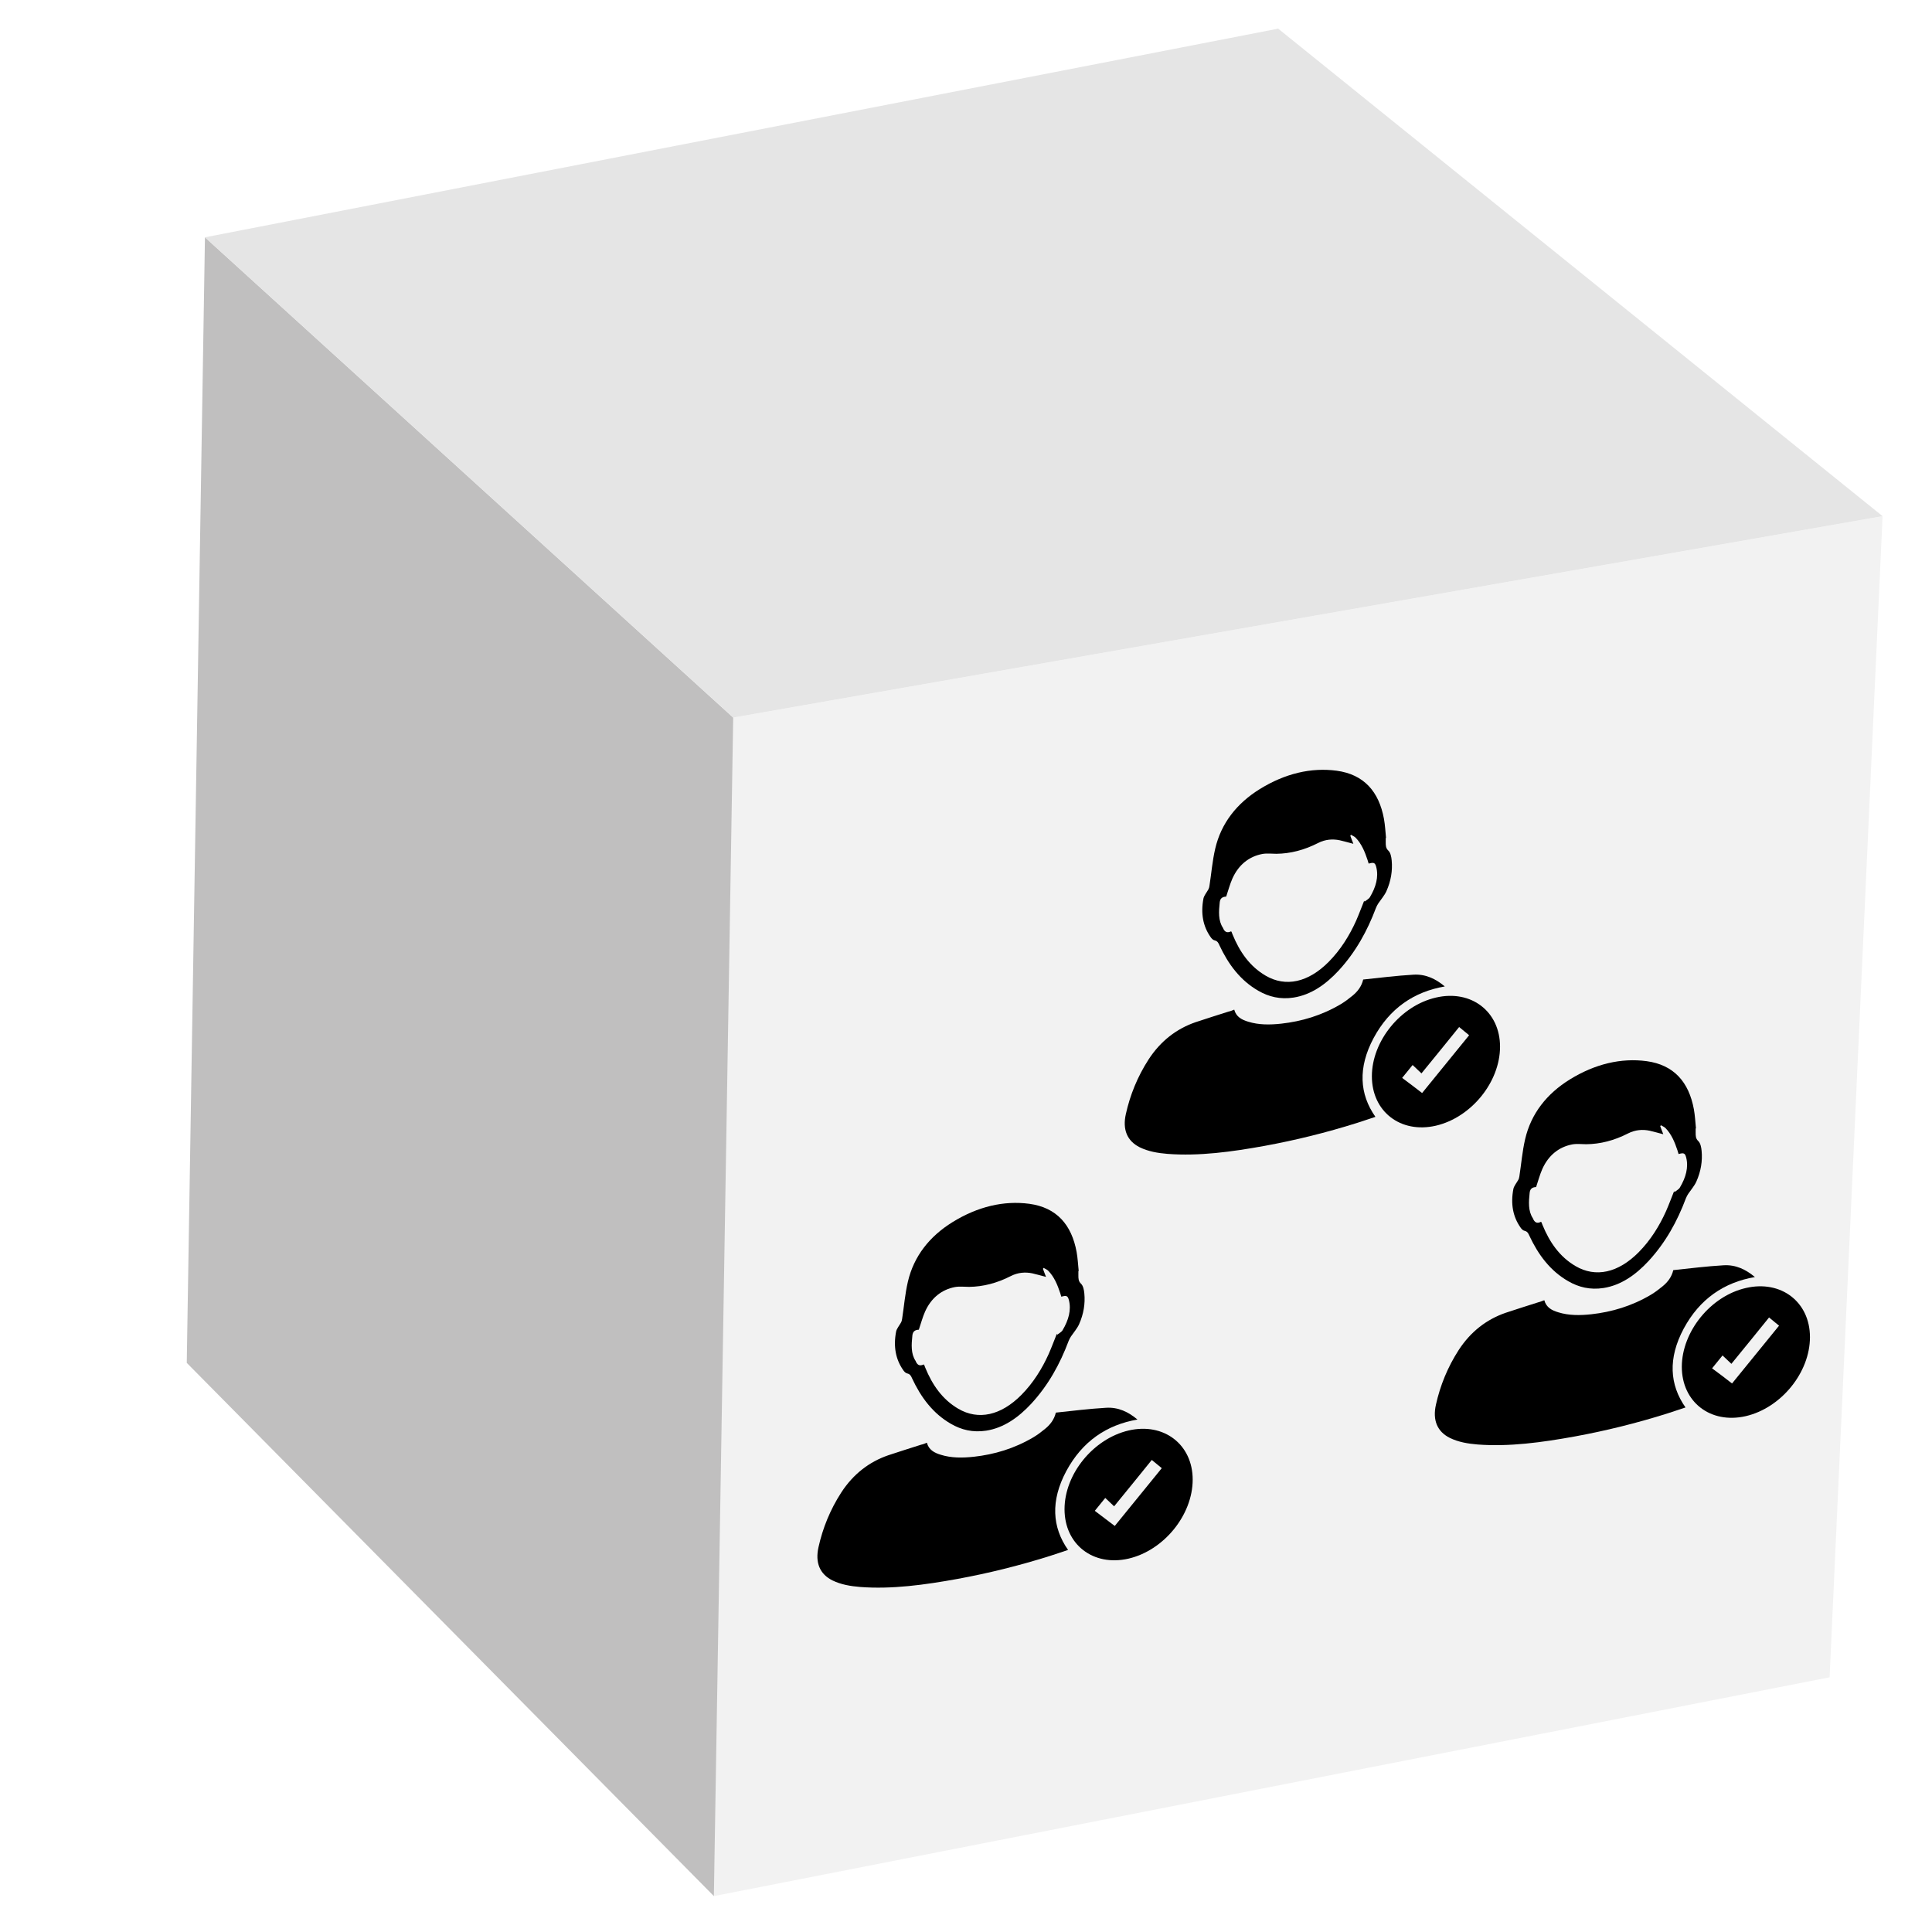
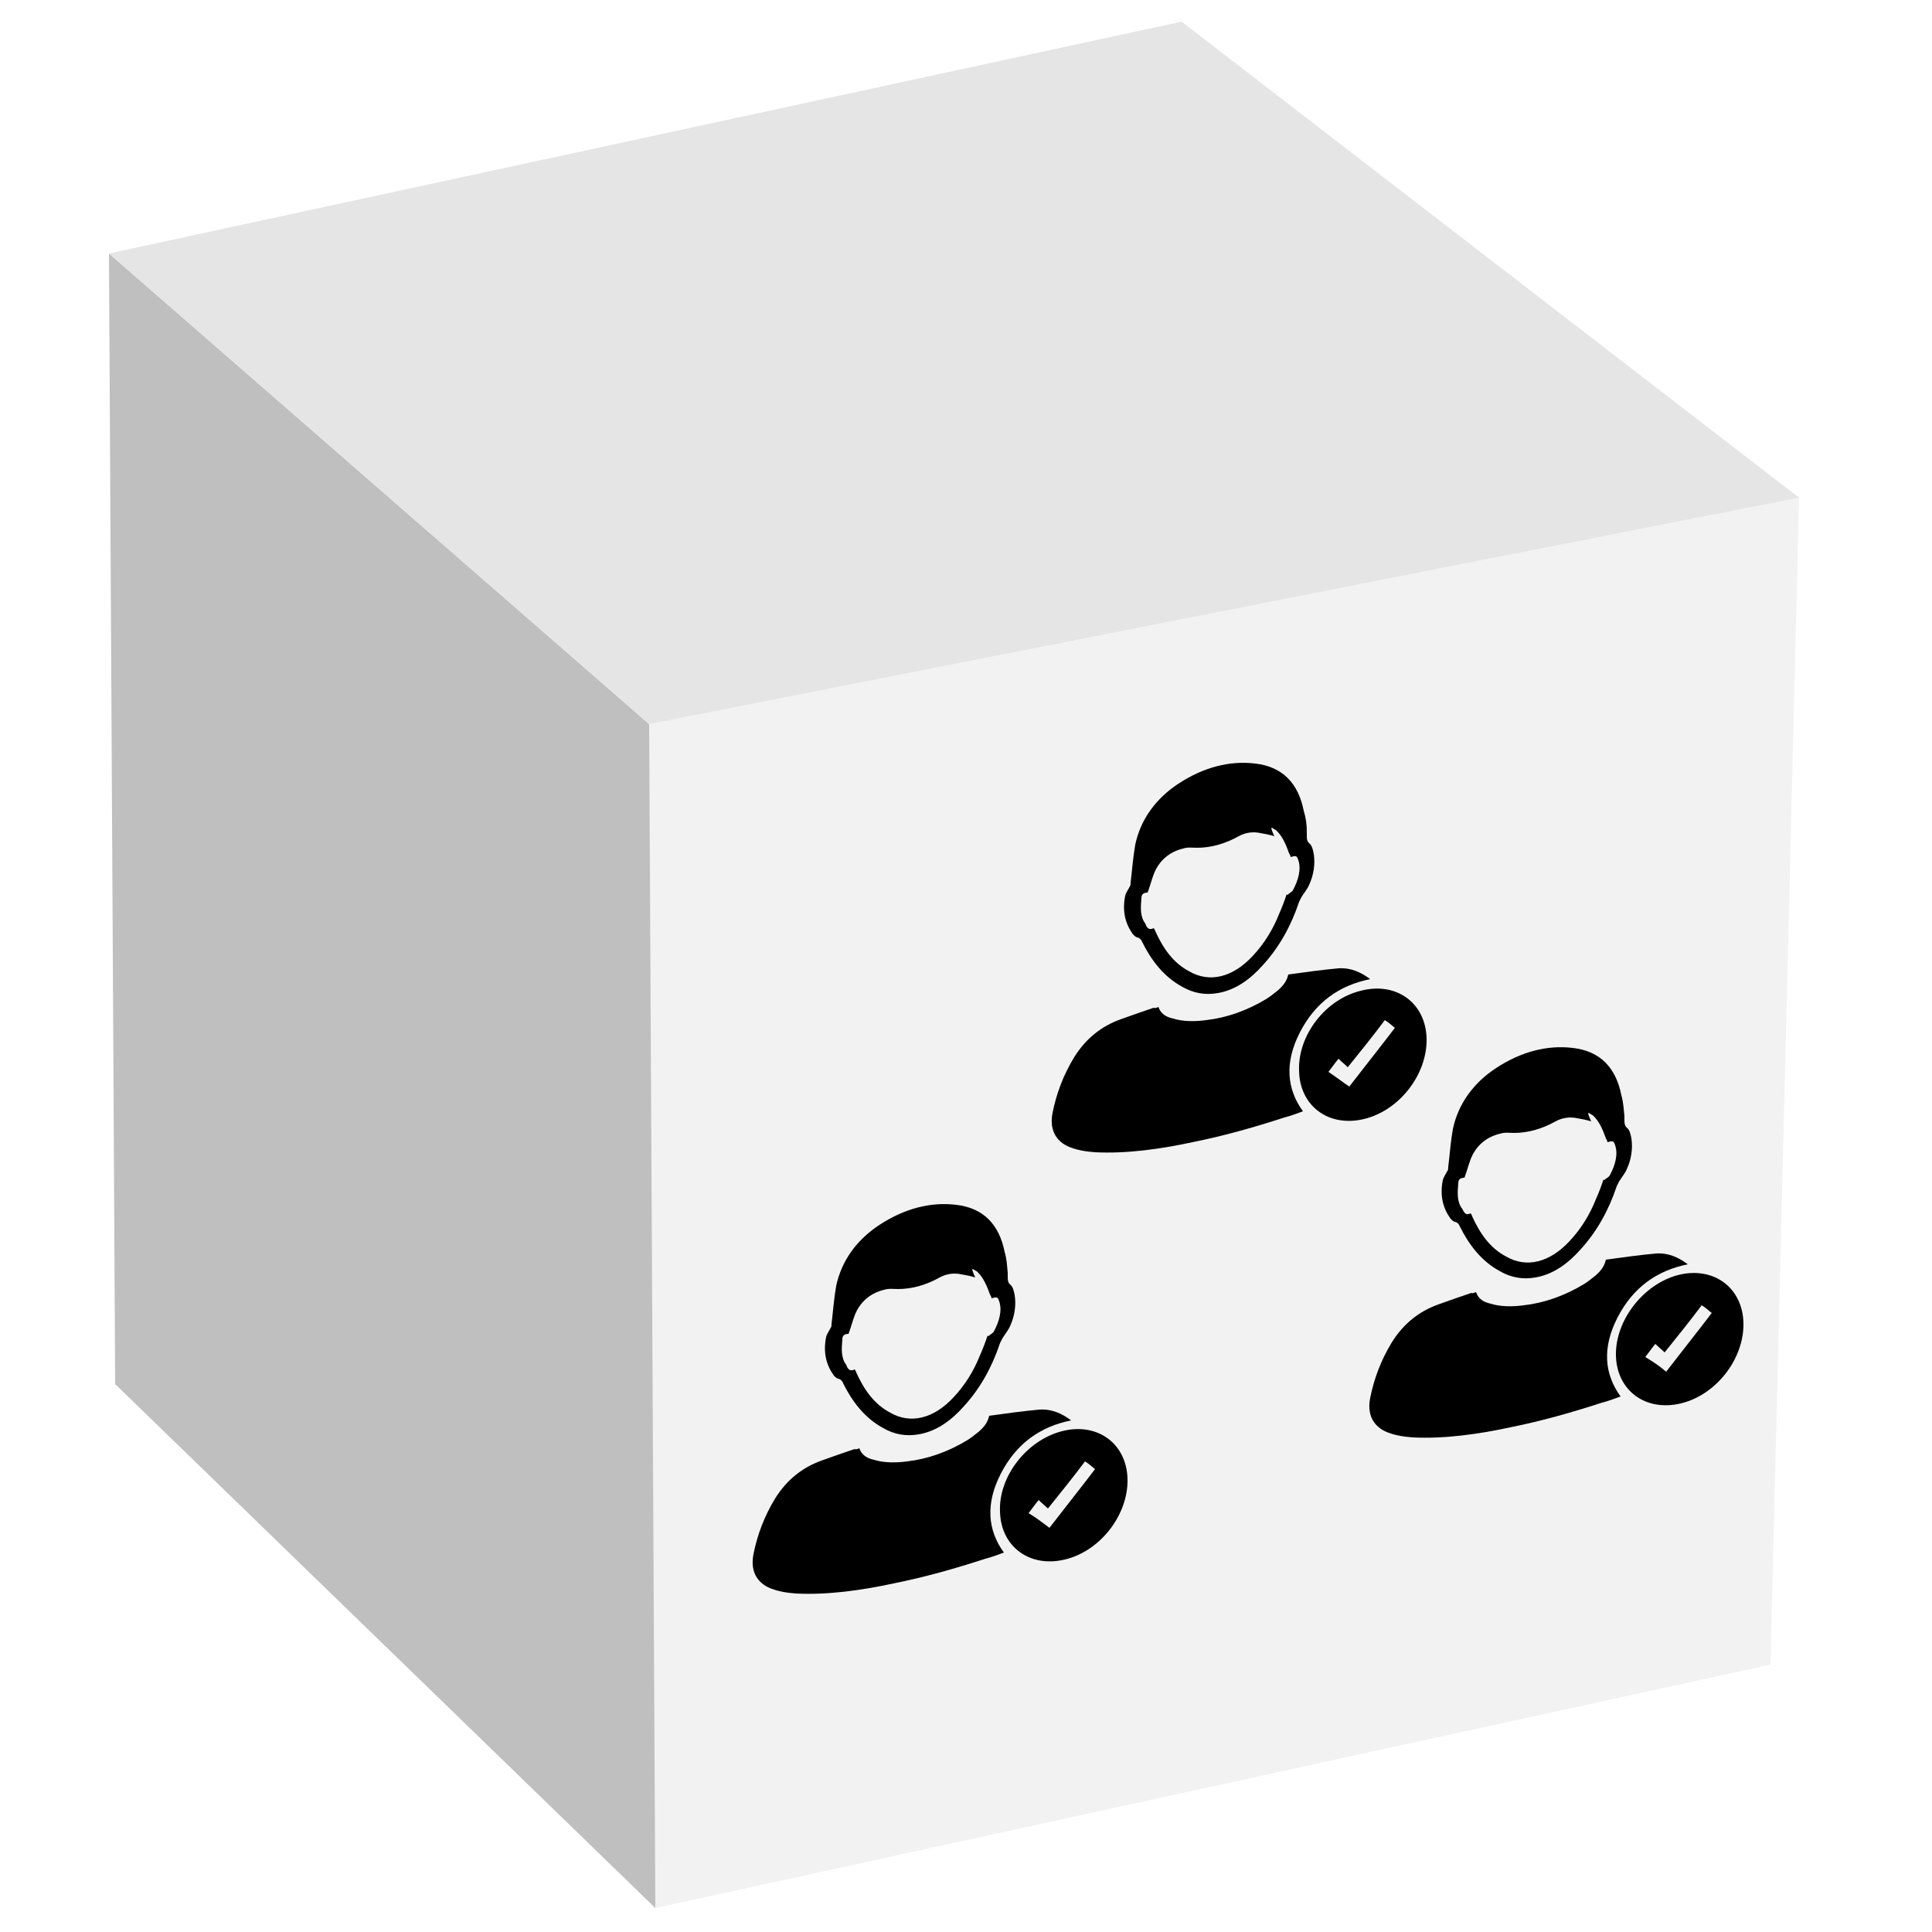
- <svg xmlns="http://www.w3.org/2000/svg" version="1.1" id="Layer_1" x="0px" y="0px" viewBox="0 0 1200 1200" style="enable-background:new 0 0 1200 1200;" xml:space="preserve">
+ <svg xmlns="http://www.w3.org/2000/svg" version="1.1" id="Layer_1" x="0px" y="0px" viewBox="1060 -110 250 250" style="enable-background:new 1060 -110 250 250;" xml:space="preserve">
  <style type="text/css">
	.st0{fill:#F2F2F2;}
	.st1{fill:#C0BFBF;}
	.st2{fill:#E5E5E5;}
</style>
  <g id="XMLID_27_">
    <g id="XMLID_10335_">
-       <polygon id="XMLID_14868_" class="st0" points="1169.3,320.6 1136.4,1041.8 443.4,1177.7 344.6,745.9 455.4,445.7   " />
-       <polygon id="XMLID_12513_" class="st1" points="455.4,445.7 443.4,1177.7 116,846.5 127.3,147.4   " />
-       <polygon id="XMLID_12508_" class="st2" points="1169.3,320.6 455.4,445.7 127.3,147.4 793.9,17.8   " />
+       <polygon id="XMLID_14868_" class="st0" points="1292.8,-45.6 1289.1,105.4 1144.8,136.9 1122.2,47 1144,-16.3   " />
+       <polygon id="XMLID_12513_" class="st1" points="1144,-16.3 1144.8,136.9 1074.9,69.1 1074.1,-77.2   " />
+       <polygon id="XMLID_12508_" class="st2" points="1292.8,-45.6 1144,-16.3 1074.1,-77.2 1212.9,-107.2   " />
    </g>
    <g id="XMLID_16096_">
      <g id="XMLID_16121_">
-         <path id="XMLID_16094_" d="M575.7,896.1c1.2,4.5,4.7,6.3,8.7,7.5c6.4,2,13.4,2,20.6,1.2c12.5-1.4,24.9-5,36.9-12.1     c2.5-1.5,4.9-3.3,7.2-5.2c3.2-2.6,5.7-5.8,6.7-10.1c10.4-1.1,20.8-2.4,31.1-3c7.7-0.5,14,2.6,19.6,7.3     c-19.2,3.3-34.3,13.6-44.2,32c-9.9,18.5-8.8,34.9,1.1,49c-4,1.3-7.7,2.6-11.5,3.8c-19.1,6-38.1,10.7-57.2,14.2     c-20.4,3.7-40.8,6.5-60.4,5c-6.1-0.5-12-1.5-17.3-4.1c-7.8-3.9-10.8-11-8.6-20.7c2.6-11.7,7.2-23.2,14.2-34     c7.4-11.3,17.2-18.9,29.1-23c6.8-2.3,13.7-4.4,20.5-6.6C573.3,897.1,574.5,896.6,575.7,896.1z" />
-         <path id="XMLID_16127_" d="M669.8,789.5c0,0.9,0,1.7,0,2.6c0,2,0,3.7,1.6,5.2c1.4,1.3,1.9,3.9,2.1,6.1c0.6,6.3-0.4,12.7-3.3,19.2     c-1.2,2.6-3.3,5-5,7.5c-0.6,0.9-1.1,1.9-1.5,2.9c-5.3,14.1-12.5,27.3-23.2,38.9c-8,8.6-17.1,15-27.9,16.7     c-8.3,1.3-15.5-0.5-21.9-4.2c-11.2-6.4-18.7-16.5-24.2-28.3c-0.6-1.4-1.2-2.6-2.9-3c-1.1-0.2-2-1.2-2.6-2.1     c-4.7-6.7-6.2-14.7-4.4-24c0.4-1.8,2-3.7,3-5.5c0.4-0.7,0.6-1.5,0.7-2.2c1.2-7.7,1.8-15.5,3.6-23.2c3.7-15.9,13.5-28.2,27.7-37     c15.7-9.7,31.9-13.5,47.7-11.4c17,2.3,26.3,13,29.4,29.9c0.7,3.9,0.9,7.9,1.3,11.9C670,789.4,669.9,789.4,669.8,789.5z      M573.7,847.5c0.2,0.1,0.2,0.2,0.3,0.2c0.2,0.6,0.5,1.2,0.7,1.8c4.4,10.7,10.6,19.7,20.5,25.5c12.5,7.3,26.5,4.2,39.2-8.6     c7.4-7.5,12.8-16.2,17-25.5c1.8-4.1,3.3-8.2,5-12.4c0.1,0.2,0.2,0.3,0.3,0.5c1.1-0.9,2.7-1.7,3.3-2.8c3.7-6.2,5.5-12.6,3.9-18.7     c-0.7-2.7-1.5-3-4.7-2.1c-0.2-0.8-0.5-1.5-0.7-2.3c-1.7-5.1-3.7-10-7.4-13.8c-0.8-0.8-1.9-1.2-2.9-1.8c-0.1,0.2-0.3,0.4-0.4,0.6     c0.6,1.5,1.1,3.1,1.9,5c-3.2-0.8-5.8-1.6-8.5-2.2c-4.3-0.9-8.9-0.6-13.4,1.7c-8.6,4.4-17.2,6.6-25.9,6.7c-2.9,0-5.8-0.4-8.7,0.1     c-8.4,1.6-14.8,6.8-18.6,15.2c-1.6,3.6-2.6,7.5-3.9,11.3c-2.3,0.1-3.7,1-4,3.5c-0.6,5.7-1,11.4,2,15.9     C569.5,847.3,570.8,848.9,573.7,847.5z" />
-         <path id="XMLID_16123_" d="M701,888.5c21.9-5.1,39.8,8.7,39.8,30.5c0,22-17.9,44-39.9,49.1c-21.9,5-39.7-8.8-39.7-30.7     C661.2,915.5,679.1,893.6,701,888.5z M692.4,947.8c9.8-12,19.6-24.1,29.2-35.9c-1.8-1.5-3.9-3.2-6.2-5.1     c-7.6,9.4-15.2,18.8-23.4,28.8c-1.9-1.8-3.7-3.5-5.5-5.2c-2.4,2.9-4.5,5.5-6.5,8C684.2,941.6,688.4,944.8,692.4,947.8z" />
+         <path id="XMLID_16094_" d="M1171.2,77.4c0.3,0.9,1,1.3,1.9,1.5c1.3,0.4,2.8,0.4,4.3,0.2c2.6-0.3,5.2-1.2,7.7-2.7     c0.5-0.3,1-0.7,1.5-1.1c0.7-0.6,1.2-1.2,1.4-2.1c2.2-0.3,4.3-0.6,6.5-0.8c1.6-0.1,2.9,0.5,4.1,1.4c-4,0.8-7.1,3-9.1,6.9     c-2,3.9-1.7,7.3,0.4,10.2c-0.8,0.3-1.6,0.6-2.4,0.8c-4,1.3-7.9,2.4-11.9,3.2c-4.2,0.9-8.5,1.5-12.6,1.3c-1.3-0.1-2.5-0.3-3.6-0.8     c-1.6-0.8-2.3-2.3-1.9-4.3c0.5-2.5,1.4-4.9,2.8-7.2c1.5-2.4,3.5-4,6-4.9c1.4-0.5,2.8-1,4.3-1.5     C1170.7,77.6,1171,77.5,1171.2,77.4z" />
+         <path id="XMLID_16127_" d="M1190.4,54.7c0,0.2,0,0.4,0,0.5c0,0.4,0,0.8,0.4,1.1c0.3,0.3,0.4,0.8,0.5,1.3c0.2,1.3,0,2.7-0.6,4     c-0.2,0.5-0.7,1.1-1,1.6c-0.1,0.2-0.2,0.4-0.3,0.6c-1,3-2.5,5.8-4.7,8.2c-1.6,1.8-3.5,3.2-5.8,3.6c-1.7,0.3-3.2,0-4.6-0.8     c-2.4-1.3-4-3.4-5.2-5.8c-0.1-0.3-0.3-0.5-0.6-0.6c-0.2,0-0.4-0.2-0.6-0.4c-1-1.4-1.4-3-1-5c0.1-0.4,0.4-0.8,0.6-1.2     c0.1-0.1,0.1-0.3,0.1-0.5c0.2-1.6,0.3-3.2,0.6-4.9c0.7-3.3,2.7-6,5.6-7.9c3.2-2.1,6.6-3,9.9-2.6c3.6,0.4,5.6,2.6,6.3,6.1     C1190.3,53,1190.3,53.8,1190.4,54.7C1190.4,54.7,1190.4,54.7,1190.4,54.7z M1170.6,67.2C1170.6,67.3,1170.6,67.3,1170.6,67.2     c0.1,0.2,0.2,0.3,0.2,0.4c1,2.2,2.3,4.1,4.4,5.2c2.6,1.5,5.6,0.8,8.2-2c1.5-1.6,2.6-3.4,3.4-5.4c0.4-0.9,0.7-1.7,1-2.6     c0,0,0,0.1,0.1,0.1c0.2-0.2,0.6-0.4,0.7-0.6c0.7-1.3,1.1-2.7,0.7-3.9c-0.2-0.6-0.3-0.6-1-0.4c0-0.2-0.1-0.3-0.2-0.5     c-0.4-1.1-0.8-2.1-1.6-2.9c-0.2-0.2-0.4-0.2-0.6-0.4c0,0-0.1,0.1-0.1,0.1c0.1,0.3,0.2,0.6,0.4,1c-0.7-0.2-1.2-0.3-1.8-0.4     c-0.9-0.2-1.9-0.1-2.8,0.4c-1.8,1-3.6,1.5-5.4,1.5c-0.6,0-1.2-0.1-1.8,0.1c-1.7,0.4-3.1,1.5-3.8,3.3c-0.3,0.8-0.5,1.6-0.8,2.4     c-0.5,0-0.8,0.2-0.8,0.7c-0.1,1.2-0.2,2.4,0.5,3.3C1169.7,67.2,1170,67.5,1170.6,67.2z" />
+         <path id="XMLID_16123_" d="M1197.4,75.2c4.6-1.2,8.4,1.6,8.5,6.2c0.1,4.6-3.5,9.3-8.1,10.4c-4.6,1.1-8.3-1.7-8.4-6.2     C1189.2,81.1,1192.8,76.4,1197.4,75.2z M1195.8,87.7c2-2.6,4-5.1,5.9-7.6c-0.4-0.3-0.8-0.7-1.3-1c-1.5,2-3.1,4-4.8,6.1     c-0.4-0.4-0.8-0.7-1.2-1.1c-0.5,0.6-0.9,1.2-1.3,1.7C1194.1,86.4,1195,87.1,1195.8,87.7z" />
      </g>
      <g id="XMLID_16109_">
-         <path id="XMLID_16087_" d="M959.2,807.6c1.2,4.5,4.7,6.3,8.7,7.5c6.4,2,13.4,2,20.6,1.2c12.5-1.4,24.9-5,36.9-12.1     c2.5-1.5,4.9-3.3,7.2-5.2c3.2-2.6,5.7-5.8,6.7-10.1c10.4-1.1,20.8-2.4,31.1-3c7.7-0.5,14,2.6,19.6,7.3     c-19.2,3.3-34.3,13.6-44.2,32c-9.9,18.5-8.8,34.9,1.1,49c-4,1.3-7.7,2.6-11.5,3.8c-19.1,6-38.1,10.7-57.2,14.2     c-20.4,3.7-40.8,6.5-60.4,5c-6.1-0.5-12-1.5-17.3-4.1c-7.8-3.9-10.8-11-8.6-20.7c2.6-11.7,7.2-23.2,14.2-34     c7.4-11.3,17.2-18.9,29.1-23c6.8-2.3,13.7-4.4,20.5-6.6C956.8,808.6,957.9,808,959.2,807.6z" />
-         <path id="XMLID_16115_" d="M1053.2,700.9c0,0.9,0,1.7,0,2.6c0,2,0,3.7,1.6,5.2c1.4,1.3,1.9,3.9,2.1,6.1     c0.6,6.3-0.4,12.7-3.3,19.2c-1.2,2.6-3.3,5-5,7.5c-0.6,0.9-1.1,1.9-1.5,2.9c-5.3,14.1-12.5,27.3-23.2,38.9     c-8,8.6-17.1,15-27.9,16.7c-8.3,1.3-15.5-0.5-21.9-4.2c-11.2-6.4-18.7-16.5-24.2-28.3c-0.6-1.4-1.2-2.6-2.9-3     c-1.1-0.2-2-1.2-2.6-2.1c-4.7-6.7-6.2-14.7-4.4-24c0.4-1.8,2-3.7,3-5.5c0.4-0.7,0.6-1.5,0.7-2.2c1.2-7.7,1.8-15.5,3.6-23.2     c3.7-15.9,13.5-28.2,27.7-37c15.7-9.7,31.9-13.5,47.7-11.4c17,2.3,26.3,13,29.4,29.9c0.7,3.9,0.9,7.9,1.3,11.9     C1053.4,700.9,1053.3,700.9,1053.2,700.9z M957.1,758.9c0.2,0.1,0.2,0.2,0.3,0.2c0.2,0.6,0.5,1.2,0.7,1.8     c4.4,10.7,10.6,19.7,20.5,25.5c12.5,7.3,26.5,4.2,39.2-8.6c7.4-7.5,12.8-16.2,17-25.5c1.8-4.1,3.3-8.2,5-12.4     c0.1,0.2,0.2,0.3,0.3,0.5c1.1-0.9,2.7-1.7,3.3-2.8c3.7-6.2,5.5-12.6,3.9-18.7c-0.7-2.7-1.5-3-4.7-2.1c-0.2-0.8-0.5-1.5-0.7-2.3     c-1.7-5.1-3.7-10-7.4-13.8c-0.8-0.8-1.9-1.2-2.9-1.8c-0.1,0.2-0.3,0.4-0.4,0.6c0.6,1.5,1.1,3.1,1.9,5c-3.2-0.8-5.8-1.6-8.5-2.2     c-4.3-0.9-8.9-0.6-13.4,1.7c-8.6,4.4-17.2,6.6-25.9,6.7c-2.9,0-5.8-0.4-8.7,0.1c-8.4,1.6-14.8,6.8-18.6,15.2     c-1.6,3.6-2.6,7.5-3.9,11.3c-2.3,0.1-3.7,1-4,3.5c-0.6,5.7-1,11.4,2,15.9C952.9,758.7,954.2,760.4,957.1,758.9z" />
-         <path id="XMLID_16111_" d="M1084.4,800c21.9-5.1,39.8,8.7,39.8,30.5c0,22-17.9,44-39.9,49.1c-21.9,5-39.7-8.8-39.7-30.7     C1044.7,827,1062.5,805,1084.4,800z M1075.8,859.3c9.8-12,19.6-24.1,29.2-35.9c-1.8-1.5-3.9-3.2-6.2-5.1     c-7.6,9.4-15.2,18.8-23.4,28.8c-1.9-1.8-3.7-3.5-5.5-5.2c-2.4,2.9-4.5,5.5-6.5,8C1067.7,853,1071.8,856.2,1075.8,859.3z" />
+         <path id="XMLID_16087_" d="M1251,57.2c0.3,0.9,1,1.3,1.9,1.5c1.3,0.4,2.8,0.4,4.3,0.2c2.6-0.3,5.2-1.2,7.7-2.7     c0.5-0.3,1-0.7,1.5-1.1c0.7-0.6,1.2-1.2,1.4-2.1c2.2-0.3,4.3-0.6,6.5-0.8c1.6-0.1,2.9,0.5,4.1,1.4c-4,0.8-7.1,3-9.1,6.9     c-2,3.9-1.7,7.3,0.4,10.2c-0.8,0.3-1.6,0.6-2.4,0.8c-4,1.3-7.9,2.4-11.9,3.2c-4.2,0.9-8.5,1.5-12.6,1.3c-1.3-0.1-2.5-0.3-3.6-0.8     c-1.6-0.8-2.3-2.3-1.9-4.3c0.5-2.5,1.4-4.9,2.8-7.2c1.5-2.4,3.5-4,6-4.9c1.4-0.5,2.8-1,4.3-1.5     C1250.5,57.4,1250.7,57.3,1251,57.2z" />
+         <path id="XMLID_16115_" d="M1270.2,34.4c0,0.2,0,0.4,0,0.5c0,0.4,0,0.8,0.4,1.1c0.3,0.3,0.4,0.8,0.5,1.3c0.2,1.3,0,2.7-0.6,4     c-0.2,0.5-0.7,1.1-1,1.6c-0.1,0.2-0.2,0.4-0.3,0.6c-1,3-2.5,5.8-4.7,8.2c-1.6,1.8-3.5,3.2-5.8,3.6c-1.7,0.3-3.2,0-4.6-0.8     c-2.4-1.3-4-3.4-5.2-5.8c-0.1-0.3-0.3-0.5-0.6-0.6c-0.2,0-0.4-0.2-0.6-0.4c-1-1.4-1.4-3-1-5c0.1-0.4,0.4-0.8,0.6-1.2     c0.1-0.1,0.1-0.3,0.1-0.5c0.2-1.6,0.3-3.2,0.6-4.9c0.7-3.3,2.7-6,5.6-7.9c3.2-2.1,6.6-3,9.9-2.6c3.6,0.4,5.6,2.6,6.3,6.1     C1270.1,32.8,1270.1,33.6,1270.2,34.4C1270.2,34.4,1270.2,34.4,1270.2,34.4z M1250.3,47C1250.4,47,1250.4,47,1250.3,47     c0.1,0.2,0.2,0.3,0.2,0.4c1,2.2,2.3,4.1,4.4,5.2c2.6,1.5,5.6,0.8,8.2-2c1.5-1.6,2.6-3.4,3.4-5.4c0.4-0.9,0.7-1.7,1-2.6     c0,0,0,0.1,0.1,0.1c0.2-0.2,0.6-0.4,0.7-0.6c0.7-1.3,1.1-2.7,0.7-3.9c-0.2-0.6-0.3-0.6-1-0.4c0-0.2-0.1-0.3-0.2-0.5     c-0.4-1.1-0.8-2.1-1.6-2.9c-0.2-0.2-0.4-0.2-0.6-0.4c0,0-0.1,0.1-0.1,0.1c0.1,0.3,0.2,0.6,0.4,1c-0.7-0.2-1.2-0.3-1.8-0.4     c-0.9-0.2-1.9-0.1-2.8,0.4c-1.8,1-3.6,1.5-5.4,1.5c-0.6,0-1.2-0.1-1.8,0.1c-1.7,0.4-3.1,1.5-3.8,3.3c-0.3,0.8-0.5,1.6-0.8,2.4     c-0.5,0-0.8,0.2-0.8,0.7c-0.1,1.2-0.2,2.4,0.5,3.3C1249.5,47,1249.7,47.3,1250.3,47z" />
+         <path id="XMLID_16111_" d="M1277.1,55c4.6-1.2,8.4,1.6,8.5,6.2c0.1,4.6-3.5,9.3-8.1,10.4c-4.6,1.1-8.3-1.7-8.4-6.2     C1269,60.9,1272.6,56.2,1277.1,55z M1275.6,67.5c2-2.6,4-5.1,5.9-7.6c-0.4-0.3-0.8-0.7-1.3-1c-1.5,2-3.1,4-4.8,6.1     c-0.4-0.4-0.8-0.7-1.2-1.1c-0.5,0.6-0.9,1.2-1.3,1.7C1273.9,66.2,1274.8,66.8,1275.6,67.5z" />
      </g>
      <g id="XMLID_16097_">
-         <path id="XMLID_16079_" d="M766.6,627.1c1.2,4.5,4.7,6.3,8.7,7.5c6.4,2,13.4,2,20.6,1.2c12.5-1.4,24.9-5,36.9-12.1     c2.5-1.5,4.9-3.3,7.2-5.2c3.2-2.6,5.7-5.8,6.7-10.1c10.4-1.1,20.8-2.4,31.1-3c7.7-0.5,14,2.6,19.6,7.3     c-19.2,3.3-34.3,13.6-44.2,32c-9.9,18.5-8.8,34.9,1.1,49c-4,1.3-7.7,2.6-11.5,3.8c-19.1,6-38.1,10.7-57.2,14.2     c-20.4,3.7-40.8,6.5-60.4,5c-6.1-0.5-12-1.5-17.3-4.1c-7.8-3.9-10.8-11-8.6-20.7c2.6-11.7,7.2-23.2,14.2-34     c7.4-11.3,17.2-18.9,29.1-23c6.8-2.3,13.7-4.4,20.5-6.6C764.2,628.1,765.4,627.6,766.6,627.1z" />
-         <path id="XMLID_16103_" d="M860.7,520.5c0,0.9,0,1.7,0,2.6c0,2,0,3.7,1.6,5.2c1.4,1.3,1.9,3.9,2.1,6.1c0.6,6.3-0.4,12.7-3.3,19.2     c-1.2,2.6-3.3,5-5,7.5c-0.6,0.9-1.1,1.9-1.5,2.9c-5.3,14.1-12.5,27.3-23.2,38.9c-8,8.6-17.1,15-27.9,16.7     c-8.3,1.3-15.5-0.5-21.9-4.2c-11.2-6.4-18.7-16.5-24.2-28.3c-0.6-1.4-1.2-2.6-2.9-3c-1.1-0.2-2-1.2-2.6-2.1     c-4.7-6.7-6.2-14.7-4.4-24c0.4-1.8,2-3.7,3-5.5c0.4-0.7,0.6-1.5,0.7-2.2c1.2-7.7,1.8-15.5,3.6-23.2c3.7-15.9,13.5-28.2,27.7-37     c15.7-9.7,31.9-13.5,47.7-11.4c17,2.3,26.3,13,29.4,29.9c0.7,3.9,0.9,7.9,1.3,11.9C860.9,520.4,860.8,520.5,860.7,520.5z      M764.6,578.5c0.2,0.1,0.2,0.2,0.3,0.2c0.2,0.6,0.5,1.2,0.7,1.8c4.4,10.7,10.6,19.7,20.5,25.5c12.5,7.3,26.5,4.2,39.2-8.6     c7.4-7.5,12.8-16.2,17-25.5c1.8-4.1,3.3-8.2,5-12.4c0.1,0.2,0.2,0.3,0.3,0.5c1.1-0.9,2.7-1.7,3.3-2.8c3.7-6.2,5.5-12.6,3.9-18.7     c-0.7-2.7-1.5-3-4.7-2.1c-0.2-0.8-0.5-1.5-0.7-2.3c-1.7-5.1-3.7-10-7.4-13.8c-0.8-0.8-1.9-1.2-2.9-1.8c-0.1,0.2-0.3,0.4-0.4,0.6     c0.6,1.5,1.1,3.1,1.9,5c-3.2-0.8-5.8-1.6-8.5-2.2c-4.3-0.9-8.9-0.6-13.4,1.7c-8.6,4.4-17.2,6.6-25.9,6.7c-2.9,0-5.8-0.4-8.7,0.1     c-8.4,1.6-14.8,6.8-18.6,15.2c-1.6,3.6-2.6,7.5-3.9,11.3c-2.3,0.1-3.7,1-4,3.5c-0.6,5.7-1,11.4,2,15.9     C760.4,578.3,761.7,579.9,764.6,578.5z" />
-         <path id="XMLID_16099_" d="M891.9,619.6c21.9-5.1,39.8,8.7,39.8,30.5c0,22-17.9,44-39.9,49.1c-21.9,5-39.7-8.8-39.7-30.7     C852.1,646.6,870,624.6,891.9,619.6z M883.3,678.9c9.8-12,19.6-24.1,29.2-35.9c-1.8-1.5-3.9-3.2-6.2-5.1     c-7.6,9.4-15.2,18.8-23.4,28.8c-1.9-1.8-3.7-3.5-5.5-5.2c-2.4,2.9-4.5,5.5-6.5,8C875.1,672.6,879.3,675.8,883.3,678.9z" />
+         <path id="XMLID_16079_" d="M1209.9,20.3c0.3,0.9,1,1.3,1.9,1.5c1.3,0.4,2.8,0.4,4.3,0.2c2.6-0.3,5.2-1.2,7.7-2.7     c0.5-0.3,1-0.7,1.5-1.1c0.7-0.6,1.2-1.2,1.4-2.1c2.2-0.3,4.3-0.6,6.5-0.8c1.6-0.1,2.9,0.5,4.1,1.4c-4,0.8-7.1,3-9.1,6.9     c-2,3.9-1.7,7.3,0.4,10.2c-0.8,0.3-1.6,0.6-2.4,0.8c-4,1.3-7.9,2.4-11.9,3.2c-4.2,0.9-8.5,1.5-12.6,1.3c-1.3-0.1-2.5-0.3-3.6-0.8     c-1.6-0.8-2.3-2.3-1.9-4.3c0.5-2.5,1.4-4.9,2.8-7.2c1.5-2.4,3.5-4,6-4.9c1.4-0.5,2.8-1,4.3-1.5     C1209.4,20.5,1209.7,20.4,1209.9,20.3z" />
+         <path id="XMLID_16103_" d="M1229.1-2.4c0,0.2,0,0.4,0,0.5c0,0.4,0,0.8,0.4,1.1c0.3,0.3,0.4,0.8,0.5,1.3c0.2,1.3,0,2.7-0.6,4     c-0.2,0.5-0.7,1.1-1,1.6c-0.1,0.2-0.2,0.4-0.3,0.6c-1,3-2.5,5.8-4.7,8.2c-1.6,1.8-3.5,3.2-5.8,3.6c-1.7,0.3-3.2,0-4.6-0.8     c-2.4-1.3-4-3.4-5.2-5.8c-0.1-0.3-0.3-0.5-0.6-0.6c-0.2,0-0.4-0.2-0.6-0.4c-1-1.4-1.4-3-1-5c0.1-0.4,0.4-0.8,0.6-1.2     c0.1-0.1,0.1-0.3,0.1-0.5c0.2-1.6,0.3-3.2,0.6-4.9c0.7-3.3,2.7-6,5.6-7.9c3.2-2.1,6.6-3,9.9-2.6c3.6,0.4,5.6,2.6,6.3,6.1     C1229-4.1,1229.1-3.3,1229.1-2.4C1229.2-2.4,1229.2-2.4,1229.1-2.4z M1209.3,10.1C1209.3,10.2,1209.3,10.2,1209.3,10.1     c0.1,0.2,0.2,0.3,0.2,0.4c1,2.2,2.3,4.1,4.4,5.2c2.6,1.5,5.6,0.8,8.2-2c1.5-1.6,2.6-3.4,3.4-5.4c0.4-0.9,0.7-1.7,1-2.6     c0,0,0,0.1,0.1,0.1c0.2-0.2,0.6-0.4,0.7-0.6c0.7-1.3,1.1-2.7,0.7-3.9c-0.2-0.6-0.3-0.6-1-0.4c0-0.2-0.1-0.3-0.2-0.5     c-0.4-1.1-0.8-2.1-1.6-2.9c-0.2-0.2-0.4-0.2-0.6-0.4c0,0-0.1,0.1-0.1,0.1c0.1,0.3,0.2,0.6,0.4,1c-0.7-0.2-1.2-0.3-1.8-0.4     c-0.9-0.2-1.9-0.1-2.8,0.4c-1.8,1-3.6,1.5-5.4,1.5c-0.6,0-1.2-0.1-1.8,0.1c-1.7,0.4-3.1,1.5-3.8,3.3c-0.3,0.8-0.5,1.6-0.8,2.4     c-0.5,0-0.8,0.2-0.8,0.7c-0.1,1.2-0.2,2.4,0.5,3.3C1208.4,10.1,1208.7,10.4,1209.3,10.1z" />
+         <path id="XMLID_16099_" d="M1236.1,18.2c4.6-1.2,8.4,1.6,8.5,6.2c0.1,4.6-3.5,9.3-8.1,10.4c-4.6,1.1-8.3-1.7-8.4-6.2     C1227.9,24,1231.5,19.3,1236.1,18.2z M1234.6,30.6c2-2.6,4-5.1,5.9-7.6c-0.4-0.3-0.8-0.7-1.3-1c-1.5,2-3.1,4-4.8,6.1     c-0.4-0.4-0.8-0.7-1.2-1.1c-0.5,0.6-0.9,1.2-1.3,1.7C1232.8,29.3,1233.7,30,1234.6,30.6z" />
      </g>
    </g>
  </g>
</svg>
